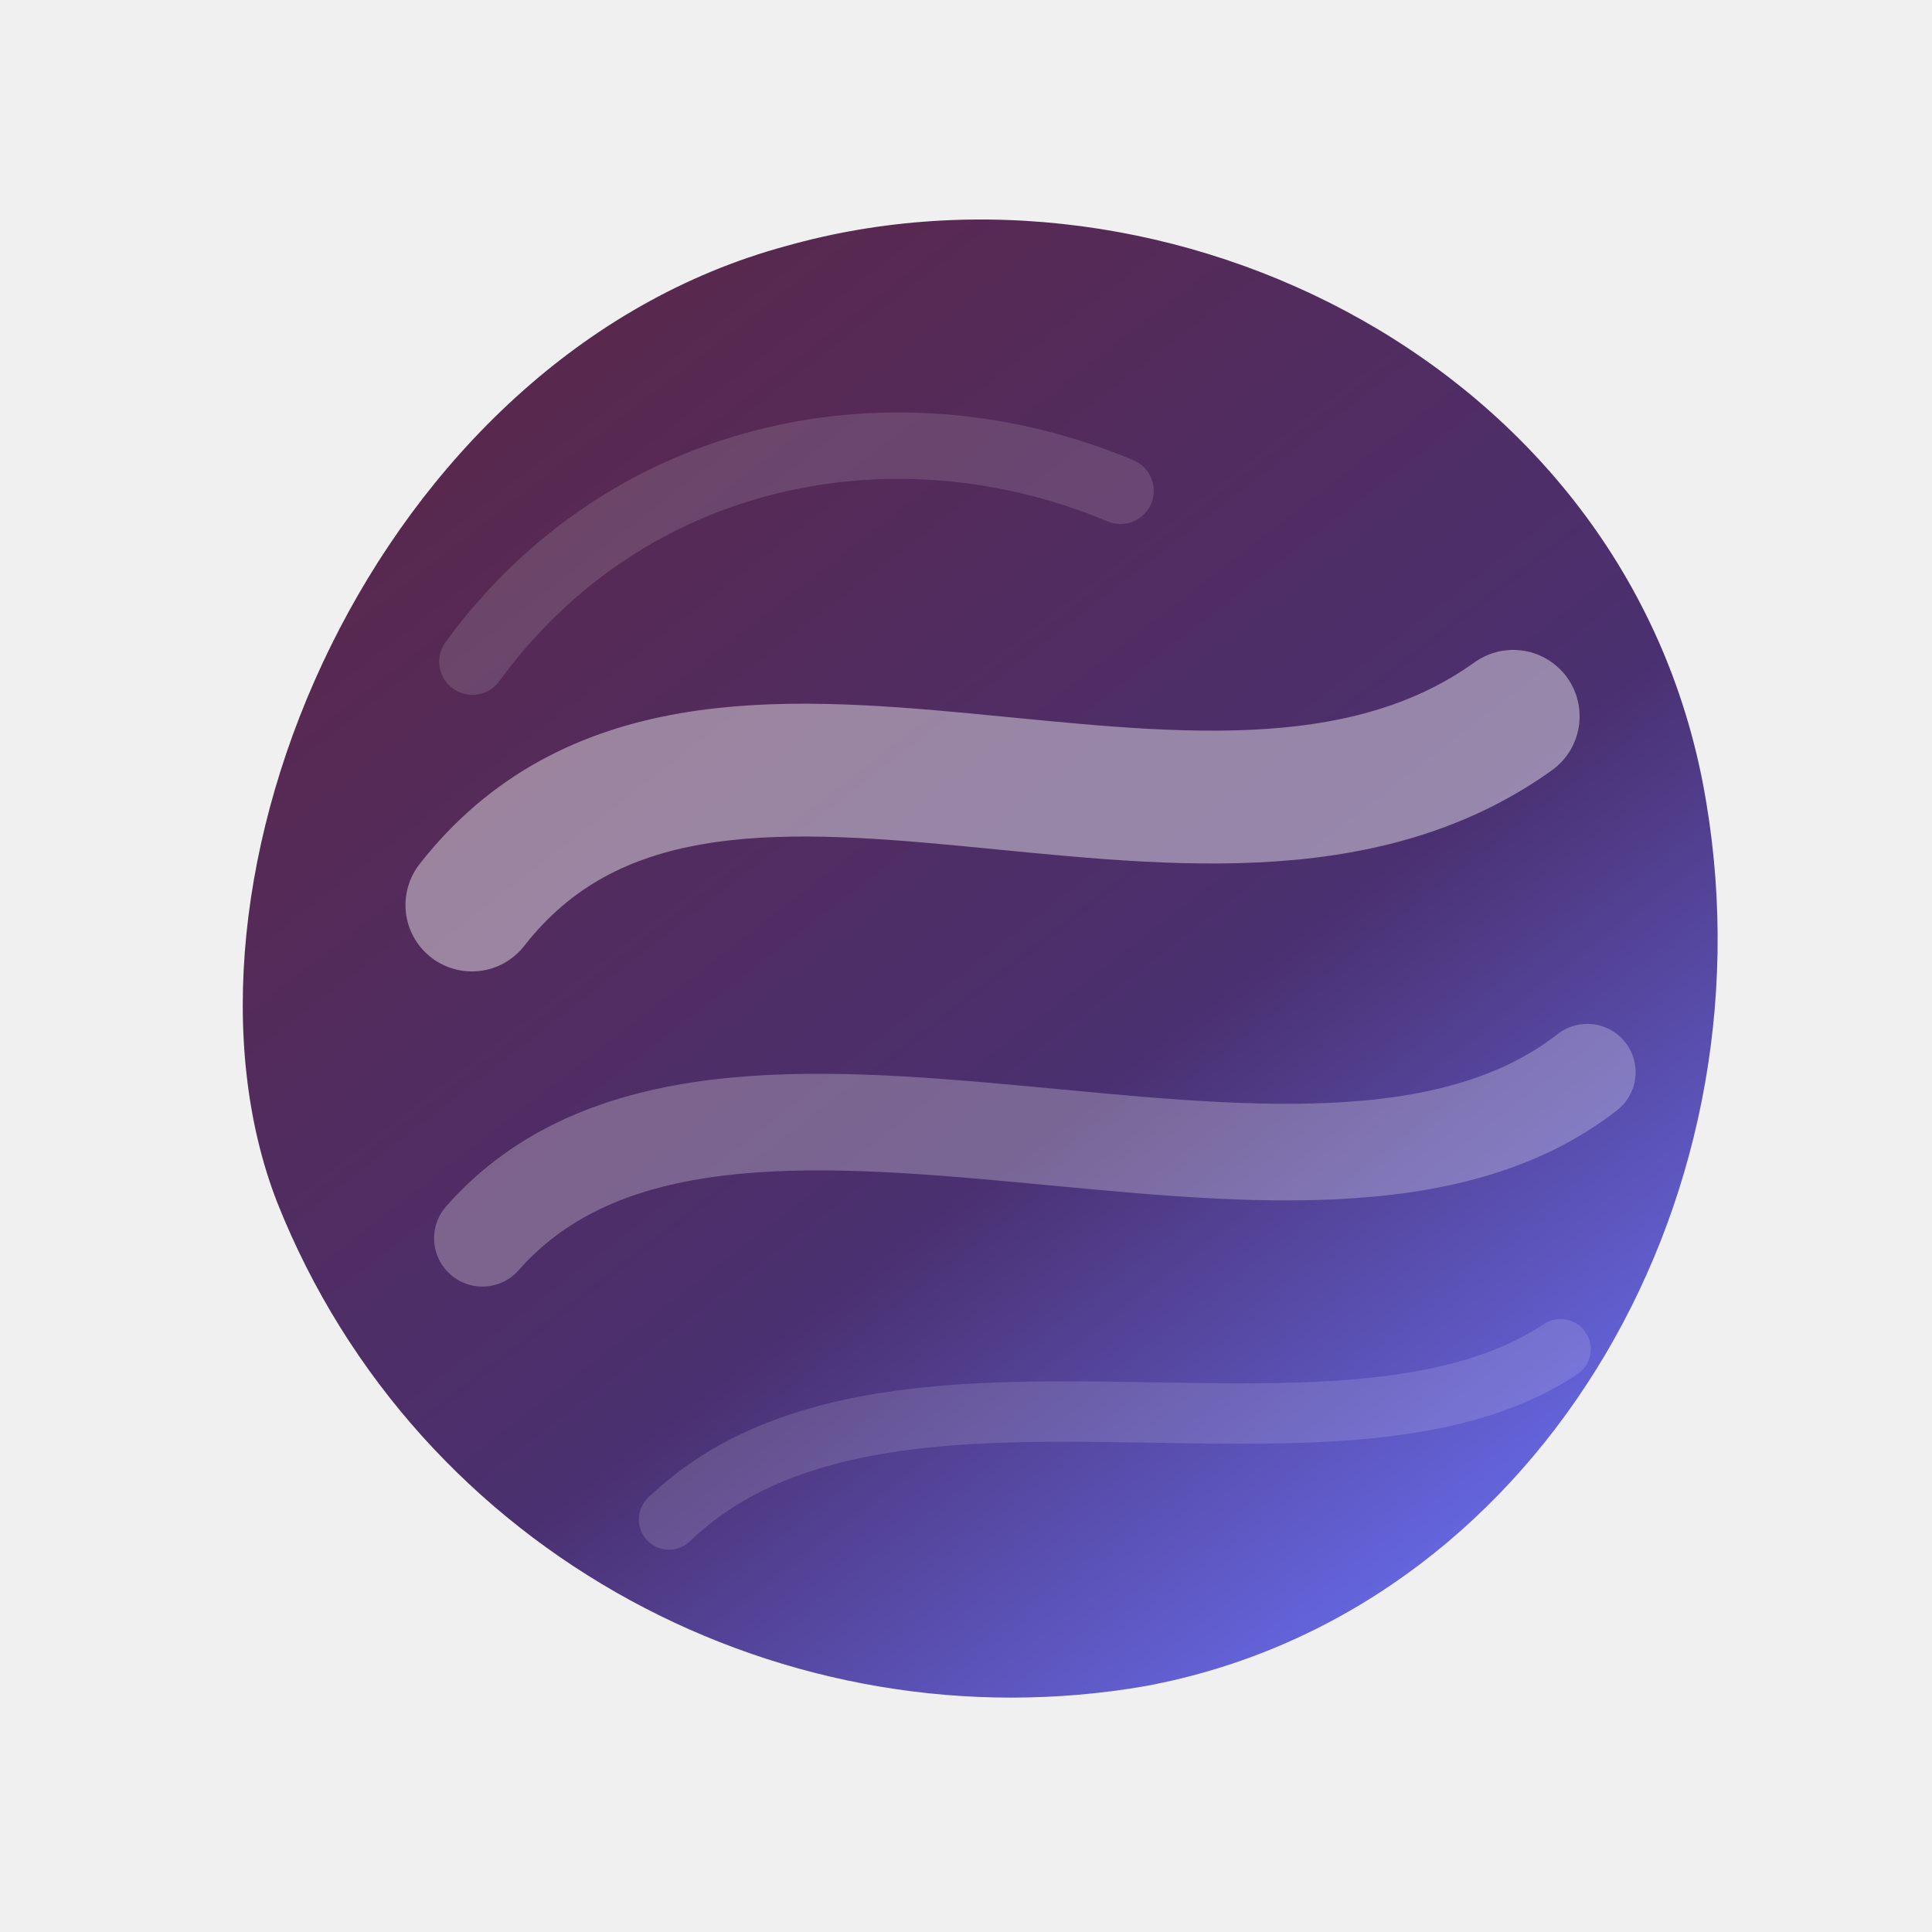
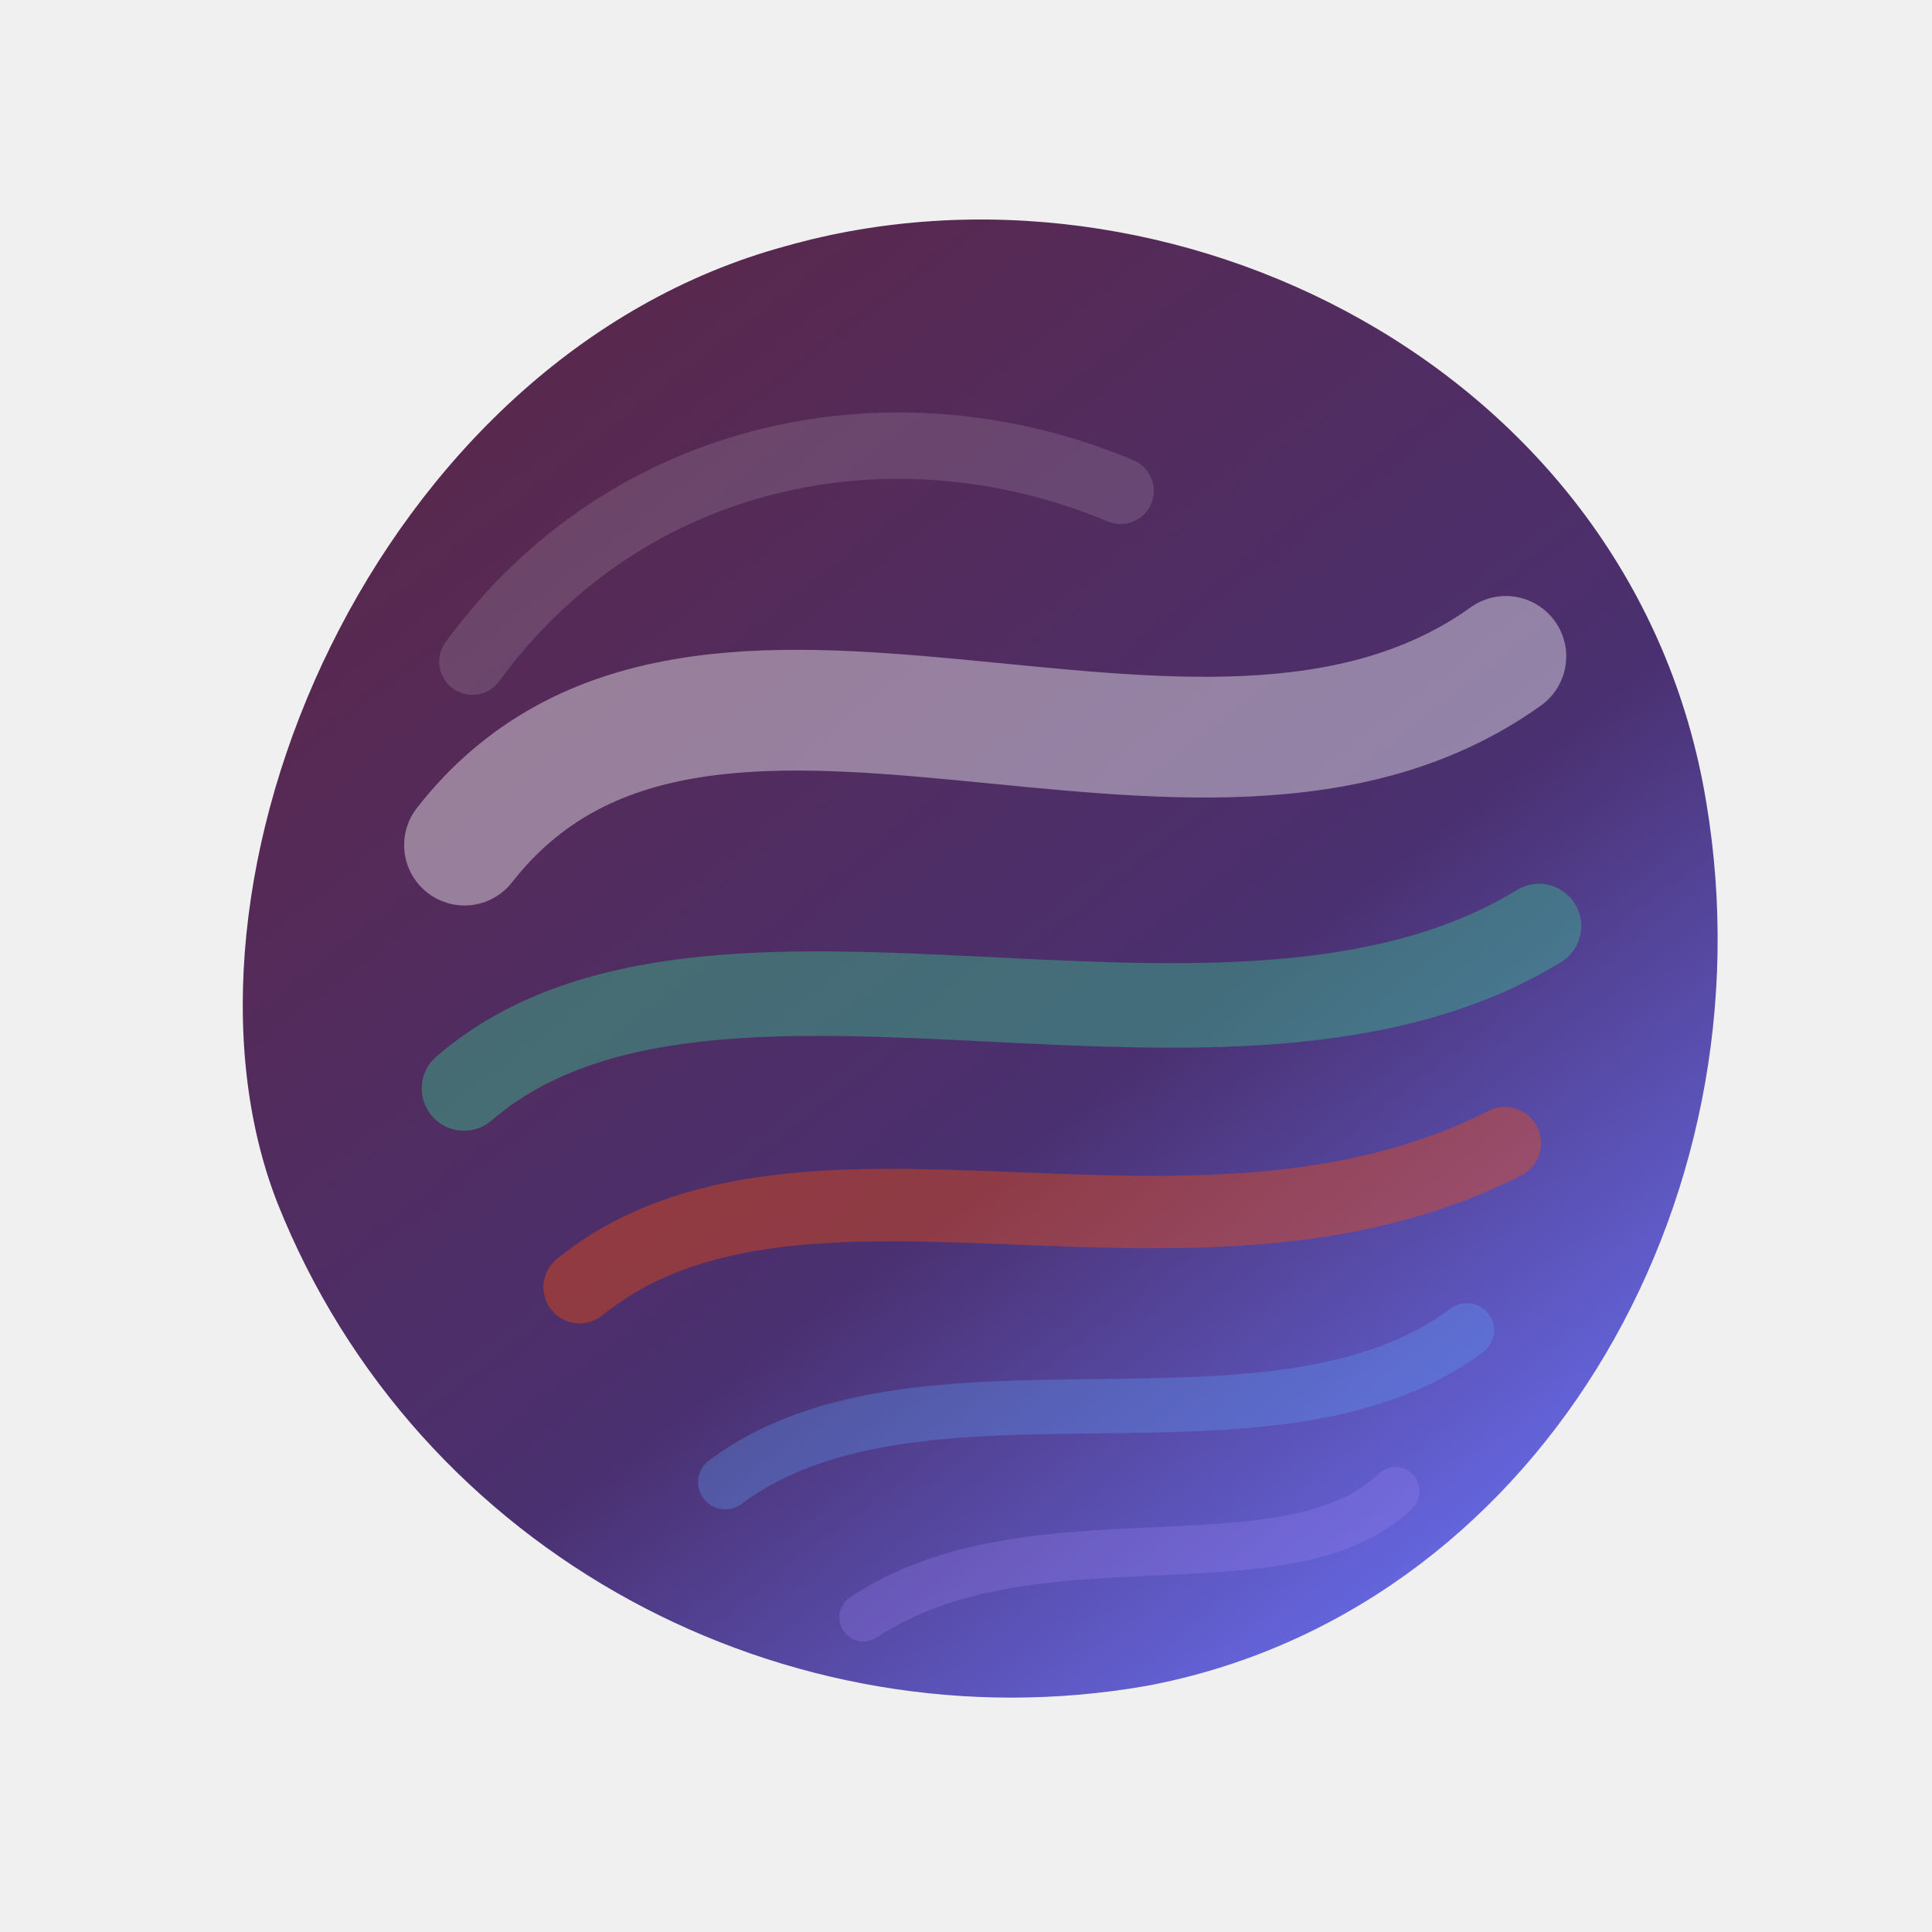
<svg xmlns="http://www.w3.org/2000/svg" viewBox="0 0 32 32" role="img" aria-label="Pravah">
  <style>
    .rim { stroke: none; }
    @media (prefers-color-scheme: dark) {
      .rim { stroke: #37373F; stroke-width: 0.8; }
    }
  </style>
  <defs>
    <linearGradient id="pg" x1="0.2" y1="0" x2="0.8" y2="1">
      <stop offset="0" stop-color="#5b2749" />
      <stop offset="0.6" stop-color="#4a3070" />
      <stop offset="1" stop-color="#696ff2" />
    </linearGradient>
  </defs>
  <g transform="rotate(-7 16 16)">
    <path class="rim" fill="url(#pg)" d="M 14.5 3.8 C 21 2.8, 28.2 7.5, 28.5 14.8              C 28.8 21.6, 24 27.8, 17.5 28.2              C 11.5 28.5, 5.8 24.6, 4.2 18.5              C 2.8 13, 7.5 4.8, 14.5 3.8 Z" />
-     <path d="M 8.5 10 C 11.5 6.8, 16 6.5, 19.5 8.5" fill="none" stroke="#ffffff" stroke-width="1.1" stroke-linecap="round" opacity=".13" />
-     <path fill="none" stroke="rgba(255,255,255,0.42)" stroke-width="2.2" stroke-linecap="round" d="M 8 14 C 12.5 9.5, 20 16, 25.5 13" />
-     <path fill="none" stroke="rgba(255,255,255,0.26)" stroke-width="1.6" stroke-linecap="round" d="M 7.5 19.5 C 12 15.5, 21 22, 26 19" />
-     <path fill="none" stroke="rgba(255,255,255,0.14)" stroke-width="1" stroke-linecap="round" d="M 10 24.5 C 14 21.5, 21 25.5, 25 23.5" />
+     <path d="M 8.5 10 C 11.5 6.8, 16 6.5, 19.5 8.5" fill="none" stroke="#fff" stroke-width="1.1" stroke-linecap="round" opacity=".13" />
+     <path fill="none" stroke="rgba(255,255,255,0.40)" stroke-width="2" stroke-linecap="round" d="M 8 13 C 12.5 8.5, 20 15, 25.5 12" />
+     <path fill="none" stroke="rgba(59,184,138,0.45)" stroke-width="1.4" stroke-linecap="round" d="M 7.5 17 C 12 14, 20 19, 25.5 16.5" />
+     <path fill="none" stroke="rgba(255,77,0,0.38)" stroke-width="1.2" stroke-linecap="round" d="M 9 20.5 C 13 18, 19 22, 24.5 20" />
+     <path fill="none" stroke="rgba(96,165,250,0.30)" stroke-width="0.9" stroke-linecap="round" d="M 11 24 C 14.5 22, 20 25, 23.5 23" />
+     <path fill="none" stroke="rgba(167,139,250,0.25)" stroke-width="0.8" stroke-linecap="round" d="M 13 26.5 C 16 25, 20 27, 22 25.5" />
  </g>
</svg>
